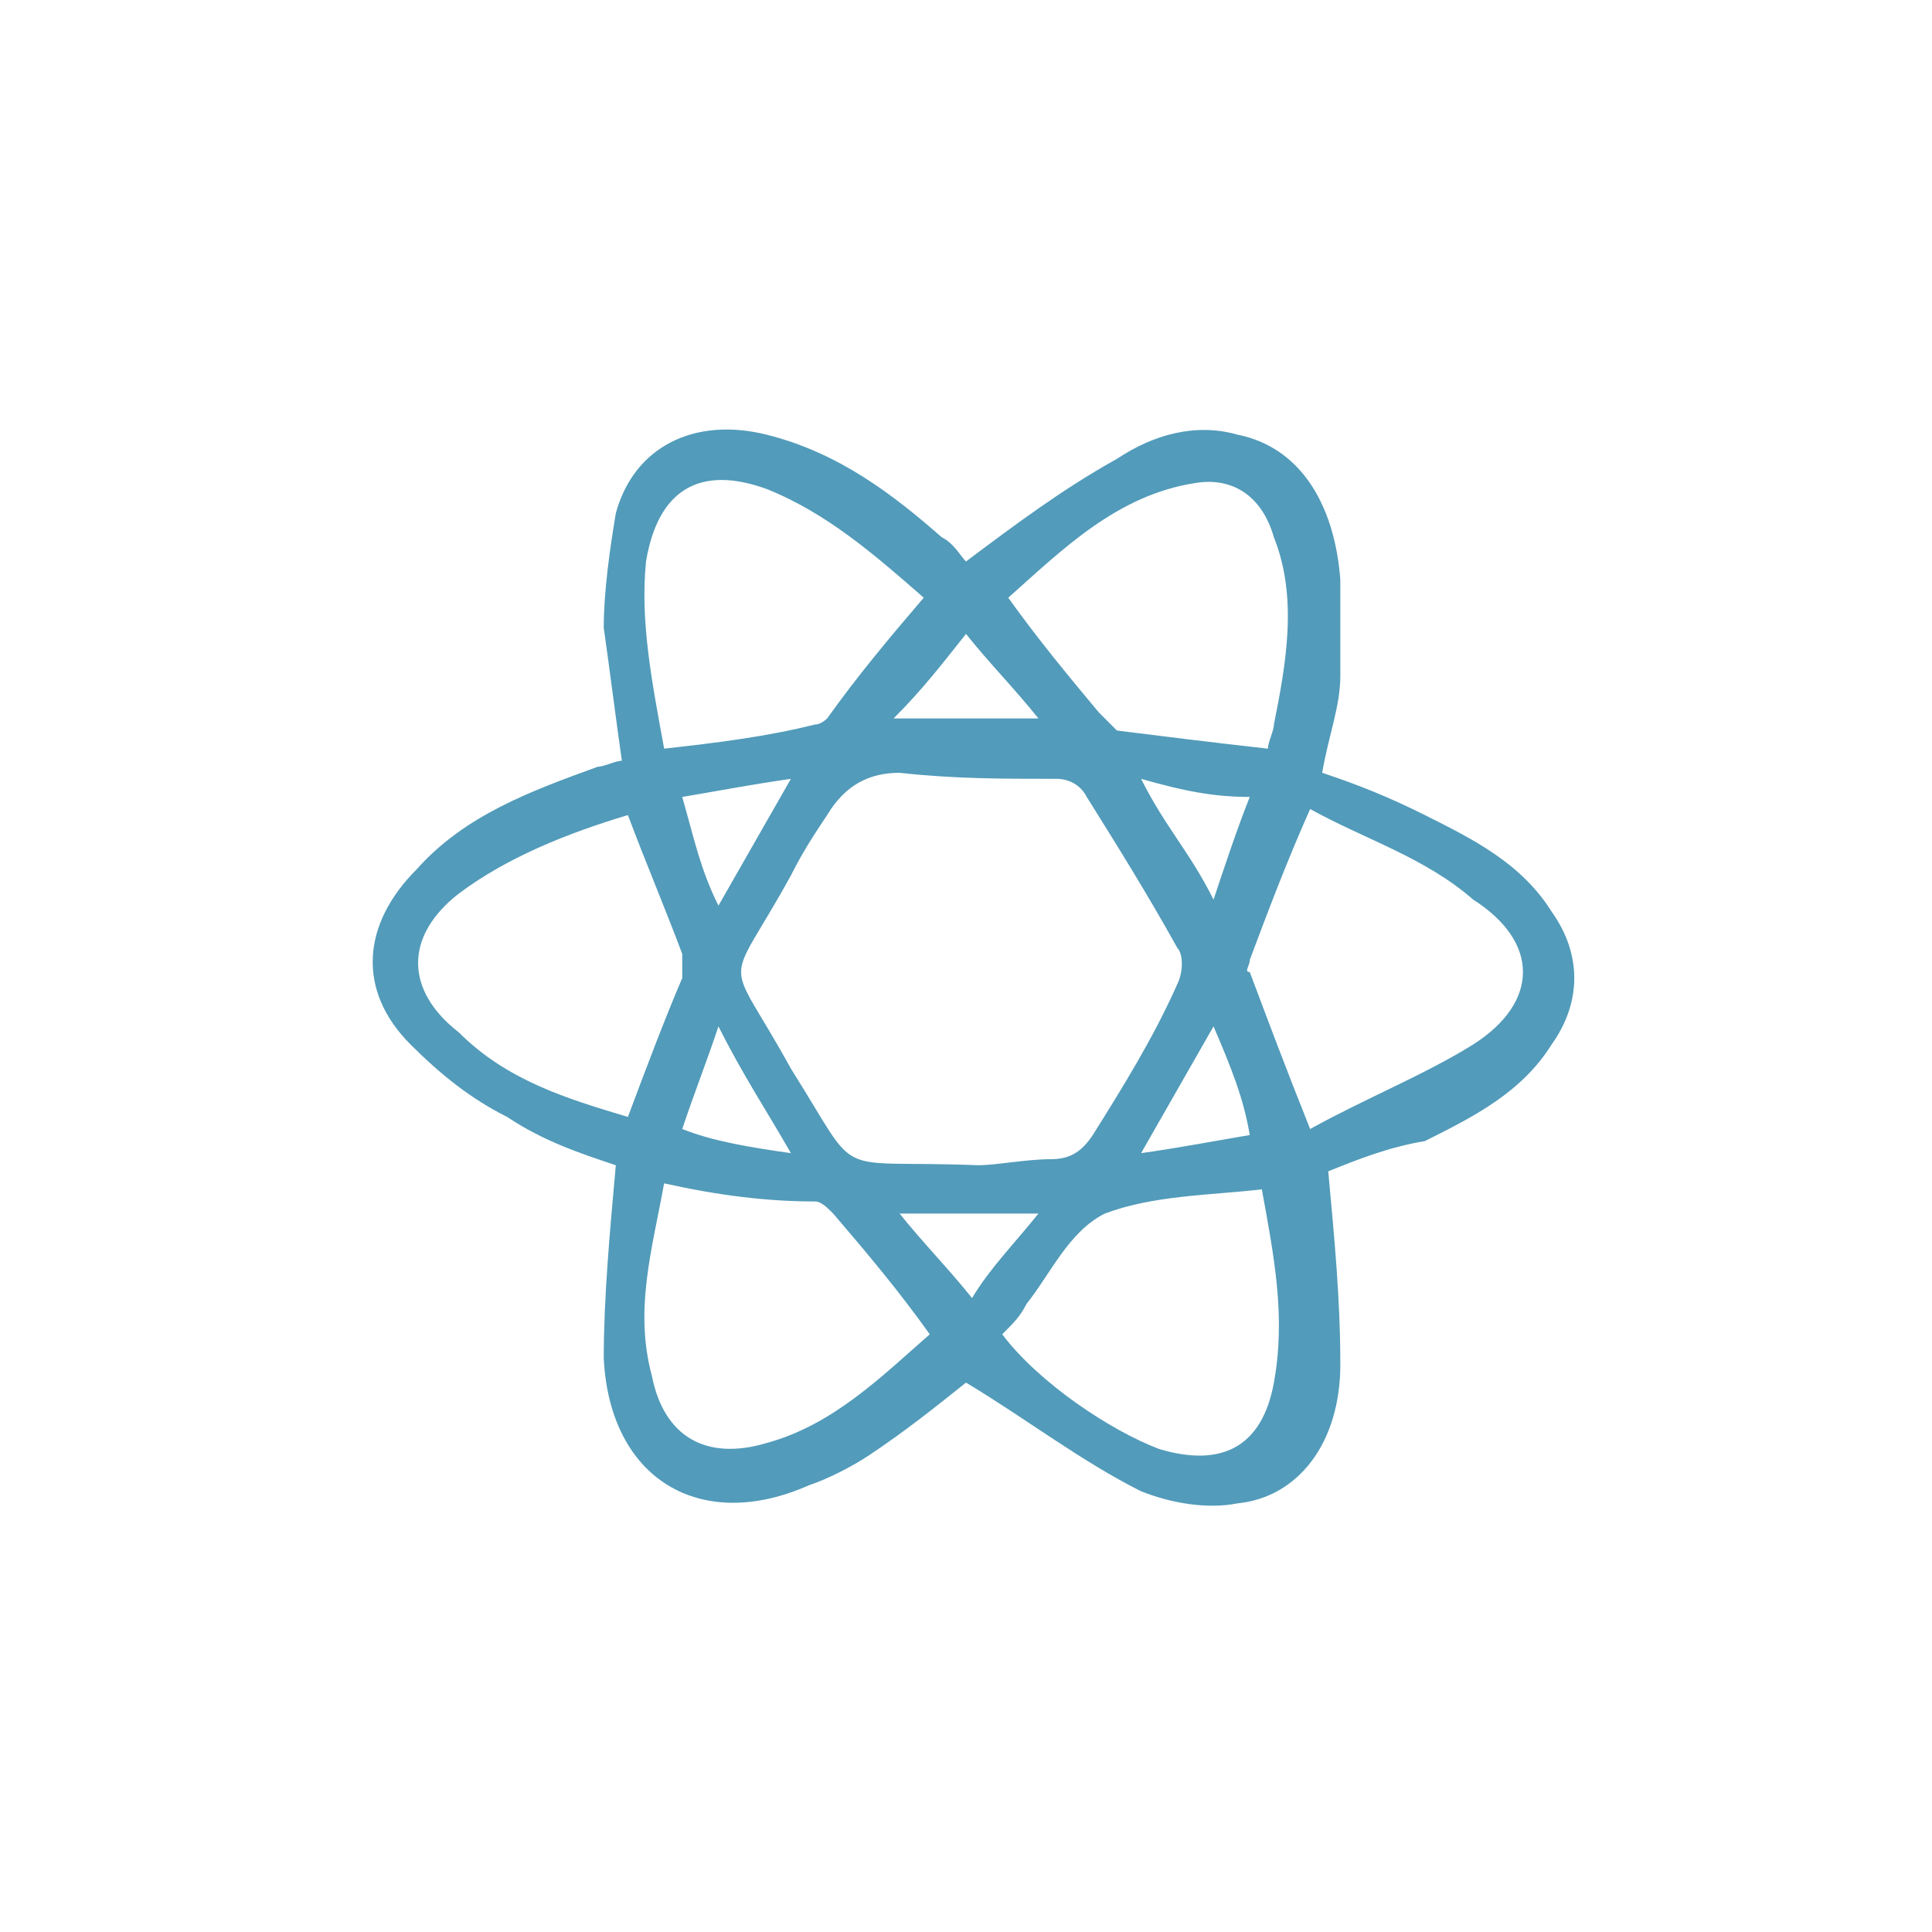
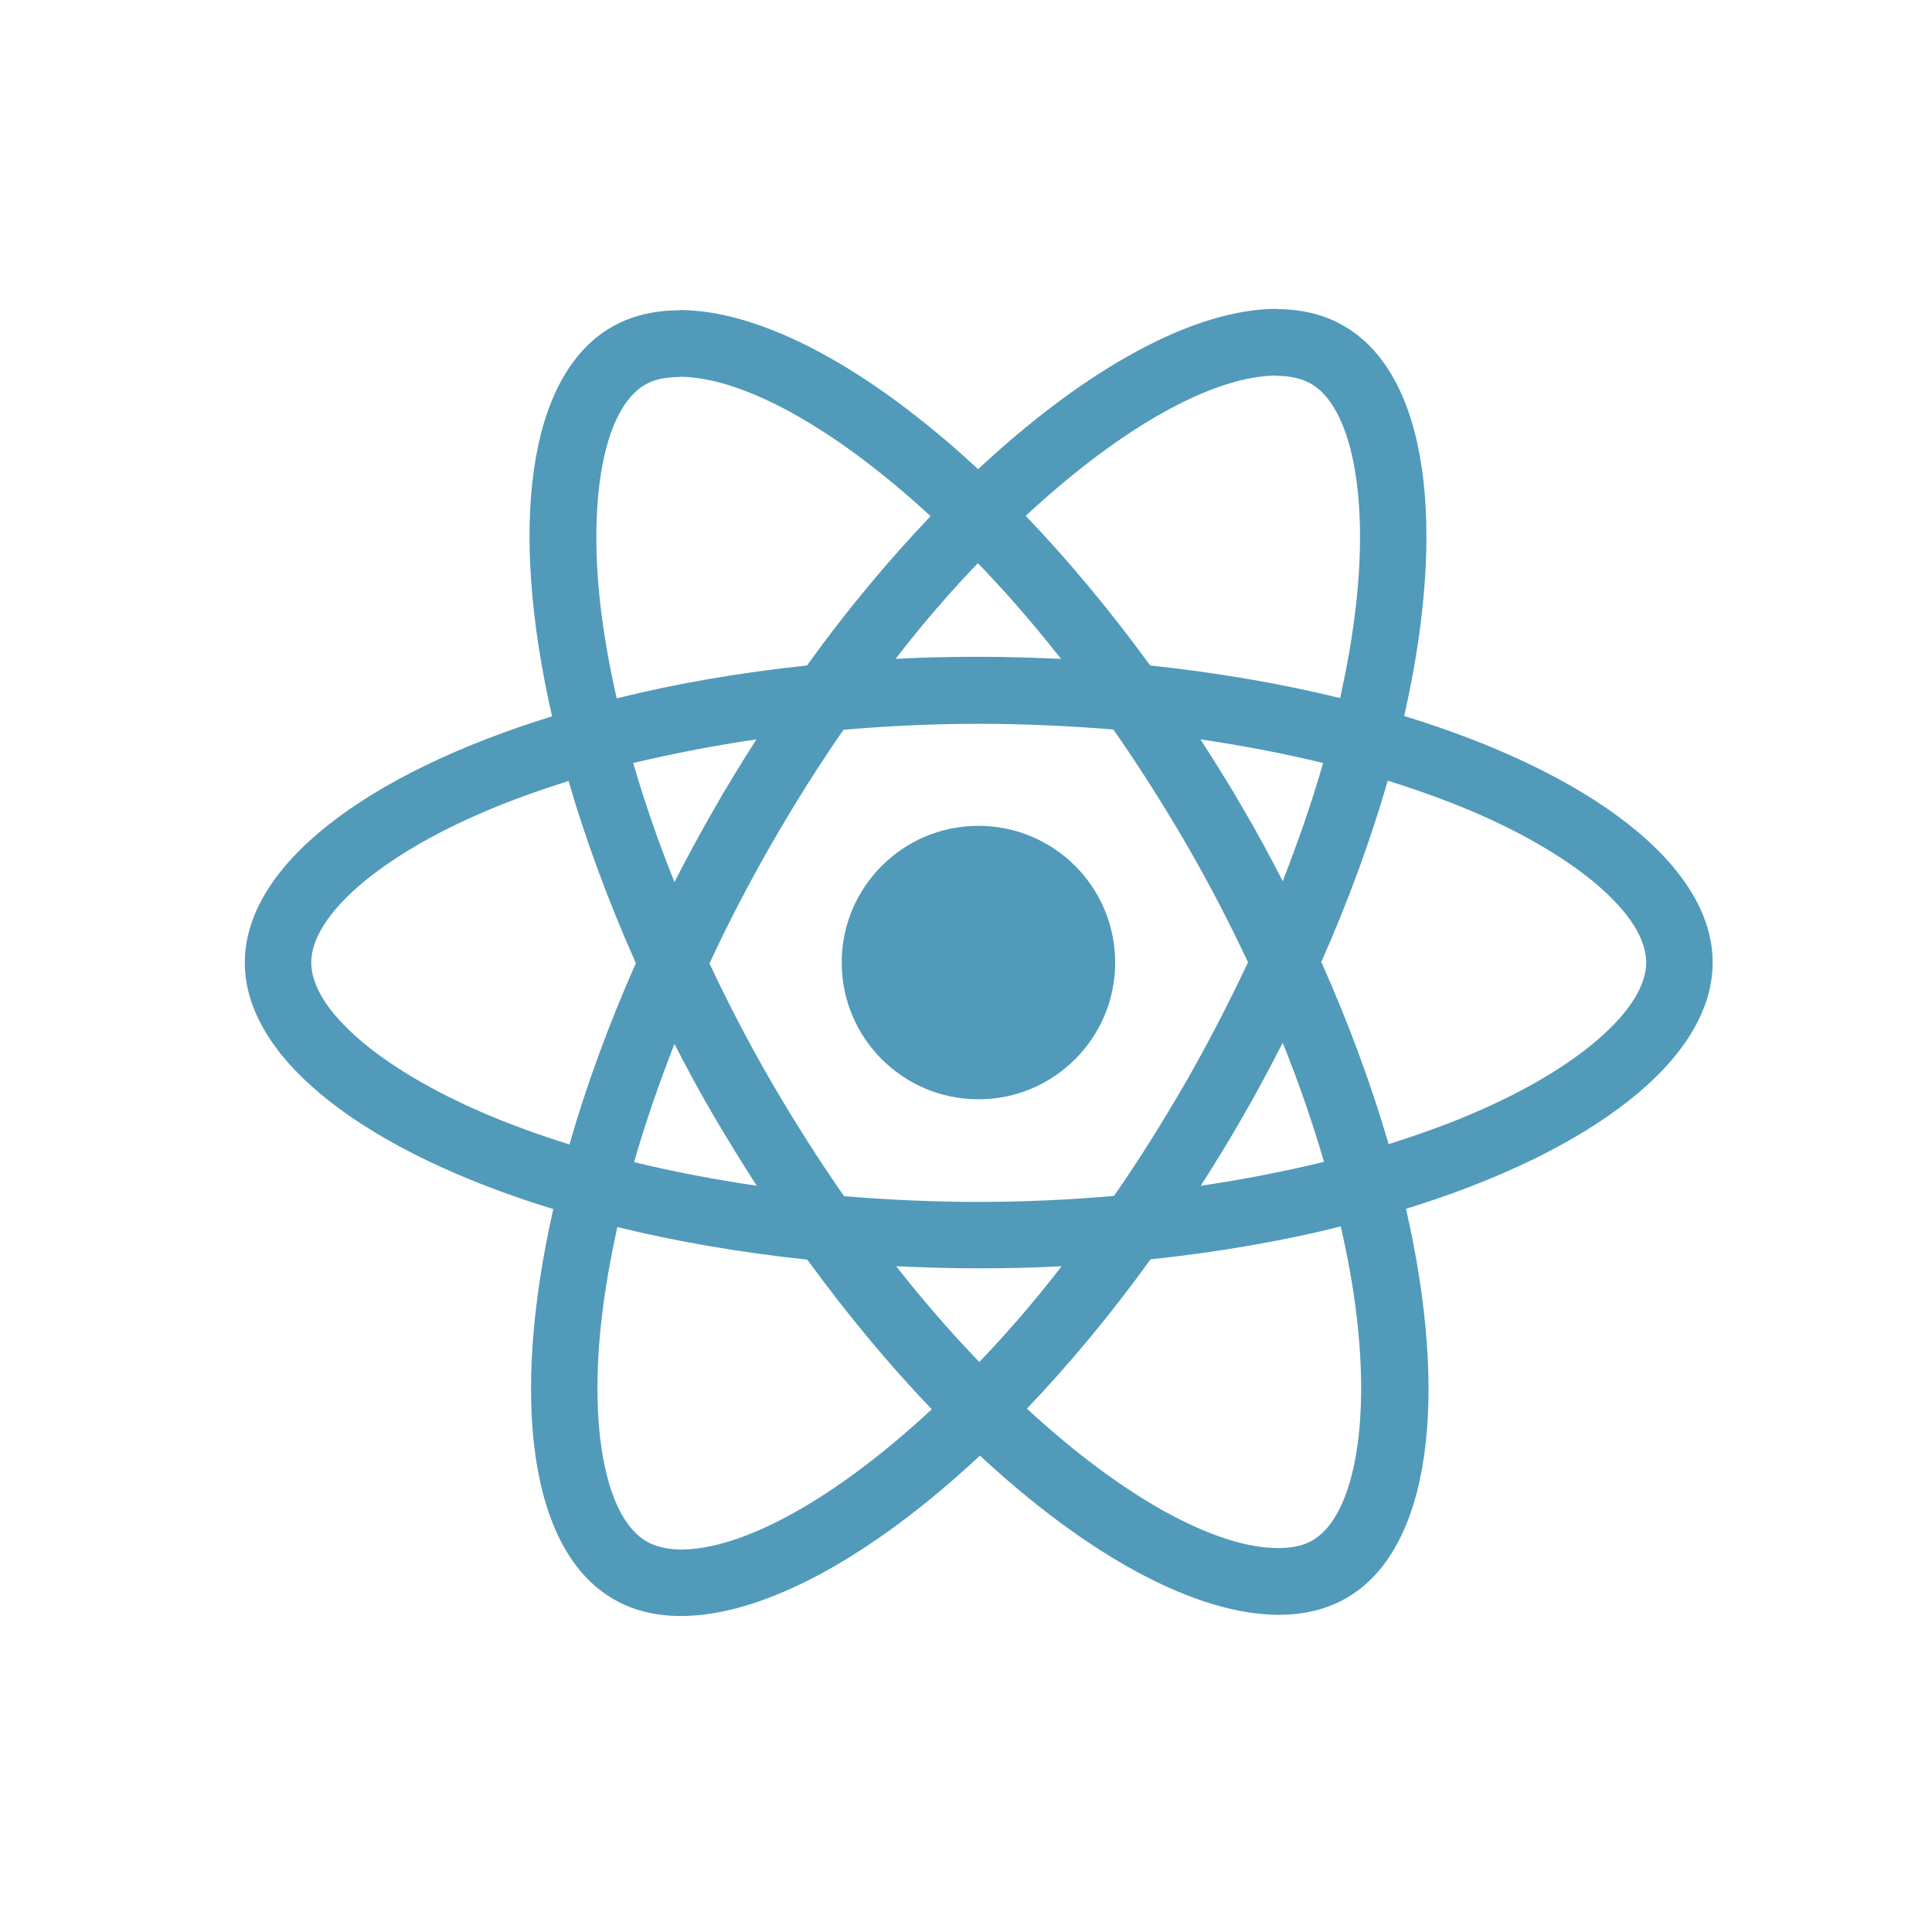
- <svg xmlns="http://www.w3.org/2000/svg" viewBox="0 0 32 32">
-   <path fill="#529BBA" d="M22 19.4c.1 1.1.2 2.1.2 3.2 0 1.3-.7 2.2-1.7 2.3-.5.1-1.1 0-1.6-.2-1-.5-1.9-1.2-2.9-1.8-.5.4-1 .8-1.6 1.2-.3.2-.7.4-1 .5-1.8.8-3.3-.1-3.4-2.1 0-1 .1-2.1.2-3.2-.6-.2-1.2-.4-1.8-.8-.6-.3-1.1-.7-1.6-1.2-.9-.9-.8-2 .1-2.9.8-.9 1.9-1.3 3-1.7.1 0 .3-.1.4-.1-.1-.7-.2-1.5-.3-2.2 0-.6.1-1.3.2-1.9.3-1.1 1.3-1.6 2.5-1.3 1.2.3 2.1 1 2.9 1.7.2.1.3.3.4.4.8-.6 1.6-1.2 2.5-1.7.6-.4 1.3-.6 2-.4 1 .2 1.6 1.1 1.7 2.4v1.6c0 .5-.2 1-.3 1.6.6.2 1.1.4 1.7.7.8.4 1.6.8 2.1 1.6.5.7.5 1.5 0 2.2-.5.8-1.3 1.2-2.1 1.6-.6.1-1.1.3-1.6.5zm-5.8-.1c.3 0 .8-.1 1.2-.1.3 0 .5-.1.7-.4.5-.8 1-1.6 1.4-2.5.1-.2.1-.5 0-.6-.5-.9-1-1.7-1.5-2.5-.1-.2-.3-.3-.5-.3-.9 0-1.7 0-2.6-.1-.5 0-.9.2-1.2.7-.2.3-.4.6-.6 1-1.1 2-1.1 1.2 0 3.2 1.2 1.9.6 1.5 3.1 1.6zm-5.8-.8c.3-.8.6-1.6.9-2.3v-.4c-.3-.8-.6-1.5-.9-2.3-1 .3-2 .7-2.8 1.3-.9.7-.9 1.6 0 2.3.8.8 1.8 1.1 2.8 1.4zm11.3-5.1c-.4.9-.7 1.7-1 2.5 0 .1-.1.2 0 .2.3.8.6 1.6 1 2.6.9-.5 1.9-.9 2.7-1.4 1.1-.7 1.1-1.7 0-2.4-.8-.7-1.8-1-2.7-1.5zm-10.7-1c.9-.1 1.7-.2 2.5-.4.1 0 .2-.1.2-.1.5-.7 1-1.3 1.6-2-.8-.7-1.6-1.4-2.6-1.8-1.1-.4-1.8 0-2 1.2-.1 1 .1 2 .3 3.1zm10 0c0-.1.1-.3.1-.4.2-1 .4-2.1 0-3.1-.2-.7-.7-1-1.3-.9-1.3.2-2.2 1.1-3.1 1.9.5.7 1 1.3 1.5 1.9l.3.3c.8.1 1.6.2 2.5.3zm-10 7.2c-.2 1.1-.5 2.1-.2 3.2.2 1 .9 1.4 1.9 1.1 1.1-.3 1.9-1.1 2.7-1.8-.5-.7-1-1.3-1.6-2-.1-.1-.2-.2-.3-.2-.8 0-1.6-.1-2.5-.3zm5.6 2.5c.6.8 1.8 1.6 2.6 1.9 1 .3 1.7 0 1.9-1.1.2-1.1 0-2.1-.2-3.2-.9.1-1.8.1-2.6.4-.6.3-.9 1-1.3 1.5-.1.2-.2.3-.4.5zm.6-10.2c-.4-.5-.8-.9-1.2-1.4-.4.5-.7.9-1.2 1.4h2.4zm0 8.2h-2.3c.4.5.8.9 1.2 1.4.3-.5.7-.9 1.1-1.4zm-4.1-1c-.4-.7-.8-1.3-1.2-2.1-.2.6-.4 1.1-.6 1.7.5.2 1.1.3 1.8.4zm7-2.1l-1.2 2.1c.7-.1 1.2-.2 1.8-.3-.1-.6-.3-1.1-.6-1.8zm-8.2-2l1.2-2.1c-.7.1-1.2.2-1.8.3.2.7.3 1.2.6 1.8zm7-2.1c.2.4.4.7.6 1 .2.3.4.6.6 1 .2-.6.4-1.2.6-1.7-.6 0-1.1-.1-1.8-.3z" />
+ <svg xmlns="http://www.w3.org/2000/svg" viewBox="93.872 -25.221 645.74 645.74">
+   <g fill="#519ABA">
+     <path d="M666.3 296.5c0-32.5-40.7-63.3-103.1-82.4 14.4-63.6 8-114.2-20.2-130.4-6.5-3.8-14.1-5.6-22.4-5.6v22.3c4.6 0 8.3.9 11.4 2.6 13.6 7.8 19.5 37.5 14.9 75.7-1.1 9.4-2.9 19.3-5.1 29.4-19.6-4.8-41-8.5-63.5-10.9-13.5-18.5-27.5-35.3-41.6-50 32.6-30.3 63.2-46.9 84-46.9V78c-27.5 0-63.5 19.6-99.9 53.6-36.4-33.8-72.4-53.2-99.9-53.2v22.3c20.7 0 51.4 16.5 84 46.6-14 14.7-28 31.4-41.3 49.9-22.6 2.4-44 6.1-63.6 11-2.3-10-4-19.7-5.2-29-4.7-38.2 1.1-67.9 14.6-75.8 3-1.8 6.9-2.6 11.5-2.6V78.5c-8.4 0-16 1.8-22.6 5.6-28.1 16.2-34.4 66.7-19.9 130.1-62.2 19.2-102.7 49.9-102.7 82.3 0 32.5 40.7 63.3 103.1 82.4-14.4 63.6-8 114.2 20.2 130.4 6.5 3.8 14.1 5.6 22.5 5.6 27.5 0 63.5-19.6 99.9-53.6 36.4 33.8 72.4 53.2 99.9 53.2 8.4 0 16-1.8 22.6-5.6 28.1-16.2 34.4-66.7 19.9-130.1 62-19.1 102.5-49.9 102.5-82.3zm-130.2-66.7c-3.7 12.9-8.3 26.2-13.5 39.5-4.1-8-8.4-16-13.1-24-4.6-8-9.5-15.8-14.4-23.4 14.2 2.1 27.9 4.7 41 7.9zm-45.8 106.5c-7.8 13.5-15.8 26.3-24.1 38.2-14.9 1.3-30 2-45.2 2-15.1 0-30.2-.7-45-1.9-8.3-11.9-16.4-24.6-24.2-38-7.6-13.1-14.5-26.4-20.8-39.8 6.2-13.4 13.2-26.8 20.7-39.9 7.8-13.5 15.8-26.3 24.1-38.2 14.9-1.3 30-2 45.2-2 15.1 0 30.2.7 45 1.9 8.3 11.9 16.4 24.6 24.2 38 7.6 13.1 14.5 26.4 20.8 39.8-6.3 13.4-13.2 26.8-20.7 39.9zm32.3-13c5.4 13.4 10 26.8 13.8 39.8-13.1 3.2-26.9 5.9-41.2 8 4.9-7.7 9.8-15.6 14.4-23.7 4.6-8 8.9-16.1 13-24.1zM421.2 430c-9.3-9.6-18.6-20.3-27.8-32 9 .4 18.2.7 27.5.7 9.4 0 18.7-.2 27.8-.7-9 11.7-18.3 22.4-27.5 32zm-74.4-58.9c-14.2-2.1-27.9-4.7-41-7.9 3.7-12.9 8.3-26.2 13.5-39.5 4.1 8 8.4 16 13.1 24 4.7 8 9.5 15.8 14.4 23.4zM420.7 163c9.3 9.6 18.6 20.3 27.8 32-9-.4-18.2-.7-27.5-.7-9.4 0-18.7.2-27.8.7 9-11.7 18.3-22.4 27.5-32zm-74 58.9c-4.9 7.7-9.8 15.6-14.4 23.7-4.6 8-8.9 16-13 24-5.4-13.4-10-26.8-13.8-39.8 13.1-3.1 26.9-5.8 41.2-7.9zm-90.5 125.2c-35.4-15.1-58.3-34.9-58.3-50.6 0-15.7 22.9-35.6 58.3-50.6 8.6-3.7 18-7 27.7-10.1 5.7 19.6 13.2 40 22.5 60.9-9.2 20.8-16.6 41.1-22.2 60.6-9.9-3.1-19.3-6.5-28-10.2zM310 490c-13.6-7.8-19.5-37.5-14.9-75.7 1.1-9.4 2.9-19.3 5.1-29.4 19.6 4.8 41 8.5 63.5 10.9 13.5 18.5 27.5 35.3 41.6 50-32.6 30.3-63.2 46.9-84 46.9-4.5-.1-8.3-1-11.3-2.7zm237.2-76.2c4.7 38.2-1.1 67.9-14.6 75.8-3 1.8-6.9 2.6-11.5 2.6-20.7 0-51.4-16.5-84-46.6 14-14.7 28-31.4 41.3-49.9 22.6-2.4 44-6.1 63.6-11 2.3 10.1 4.1 19.8 5.2 29.1zm38.5-66.7c-8.6 3.7-18 7-27.7 10.1-5.7-19.6-13.2-40-22.5-60.9 9.2-20.8 16.6-41.1 22.2-60.6 9.9 3.1 19.3 6.5 28.1 10.2 35.4 15.1 58.3 34.9 58.3 50.6-.1 15.7-23 35.6-58.4 50.6zM320.8 78.4z" />
+     <circle cx="420.9" cy="296.5" r="45.7" />
+     <path d="M520.5 78.1z" />
+   </g>
</svg>
